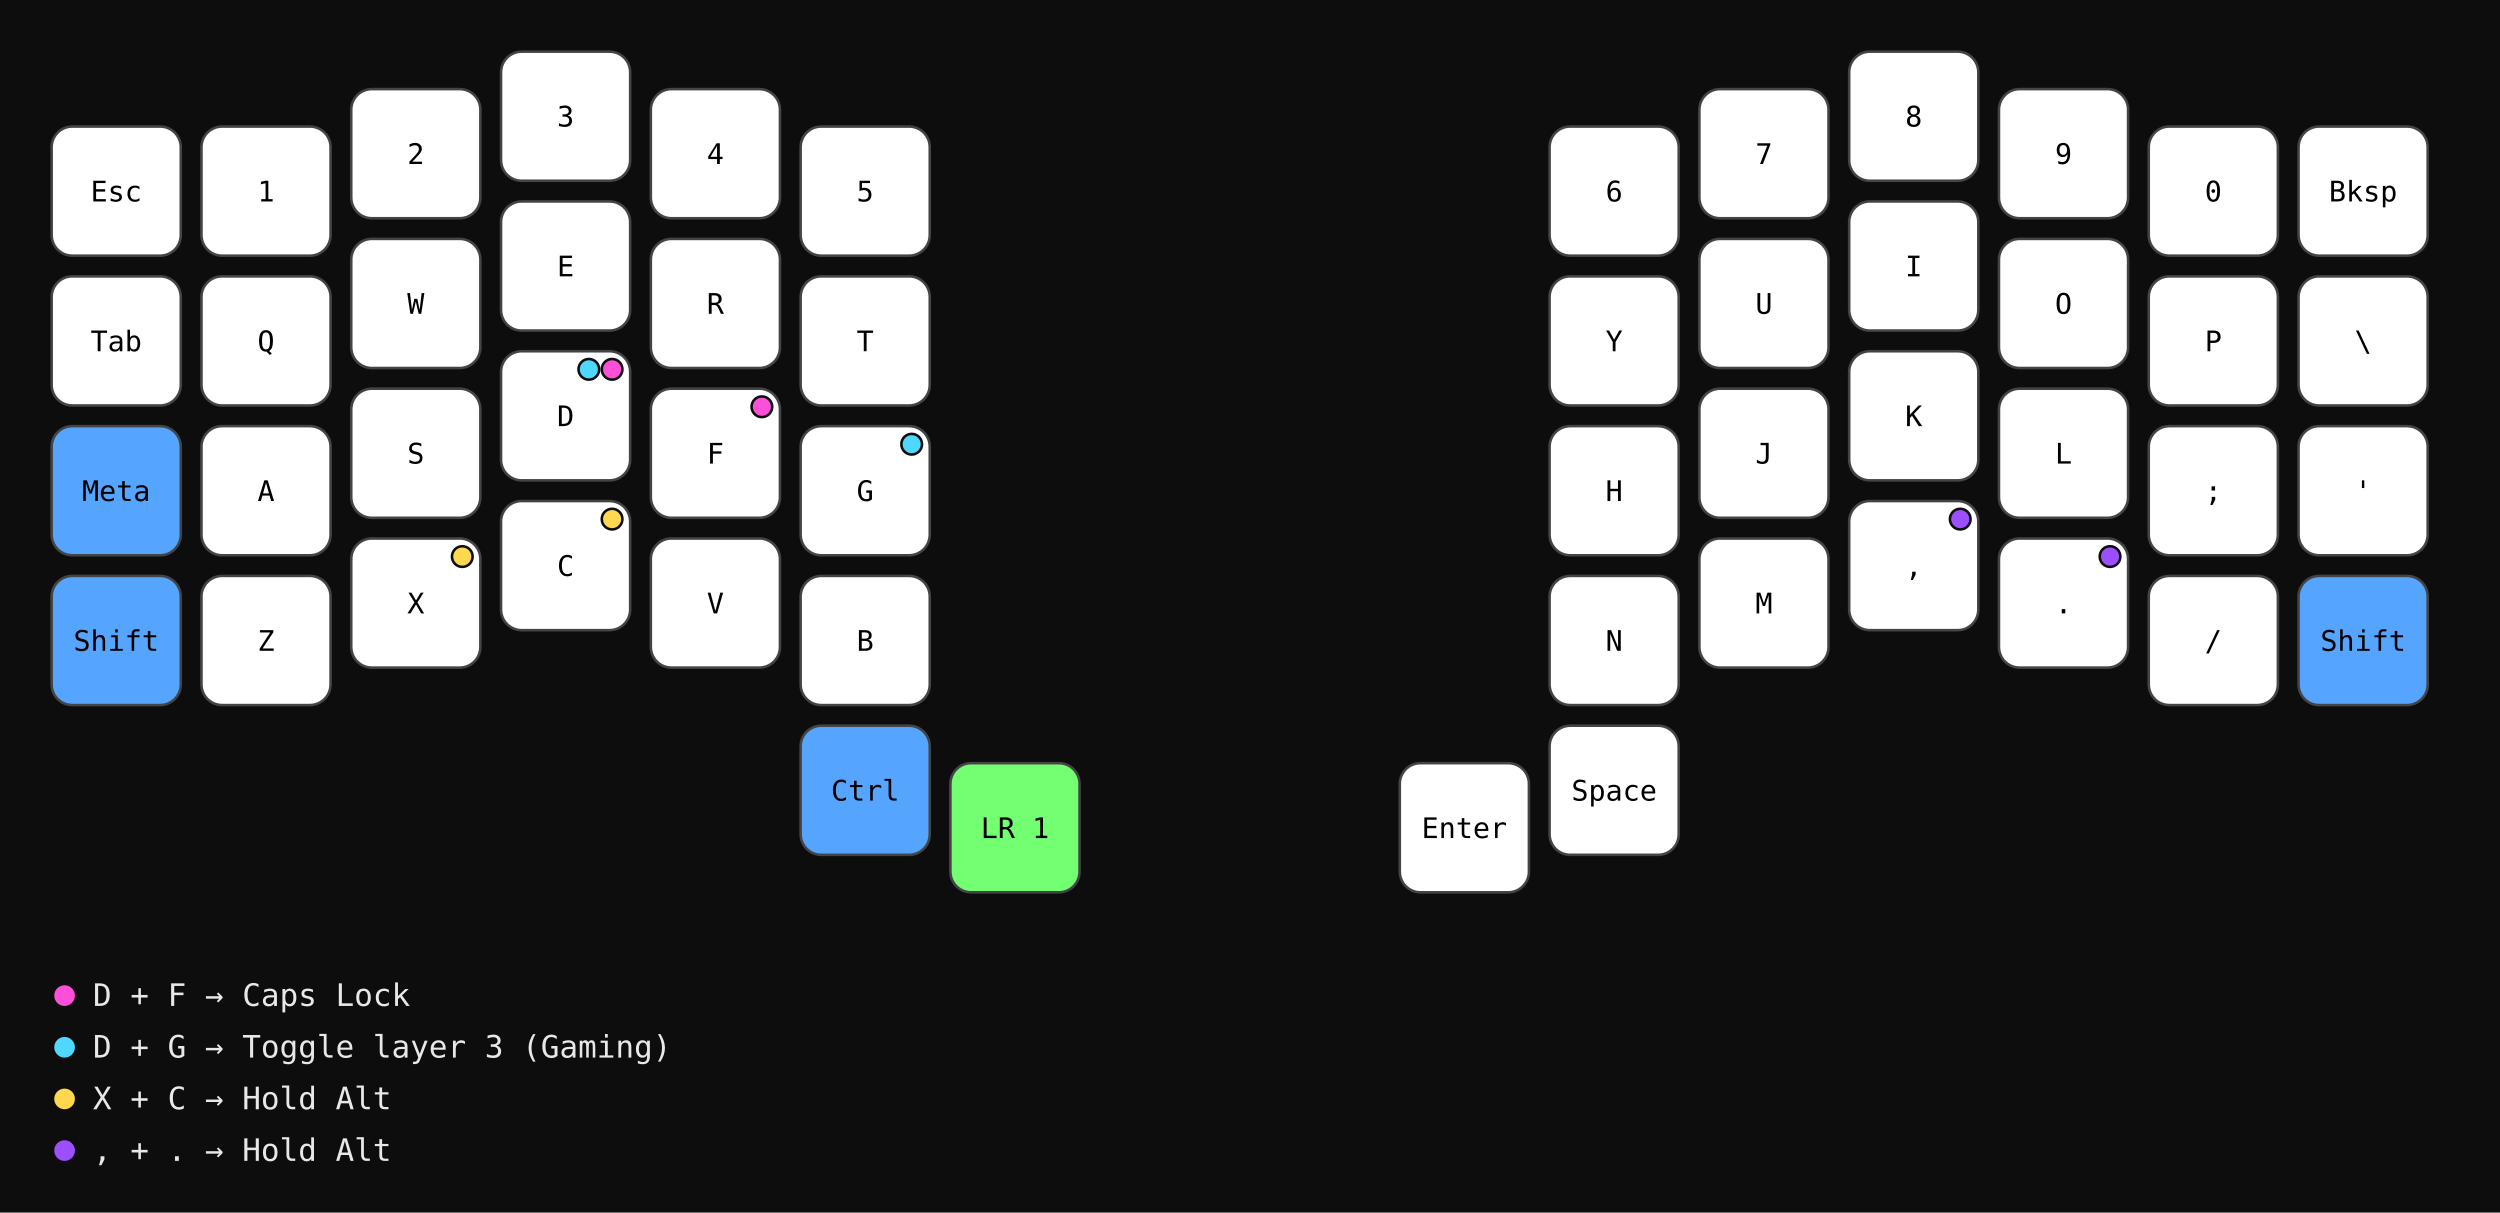
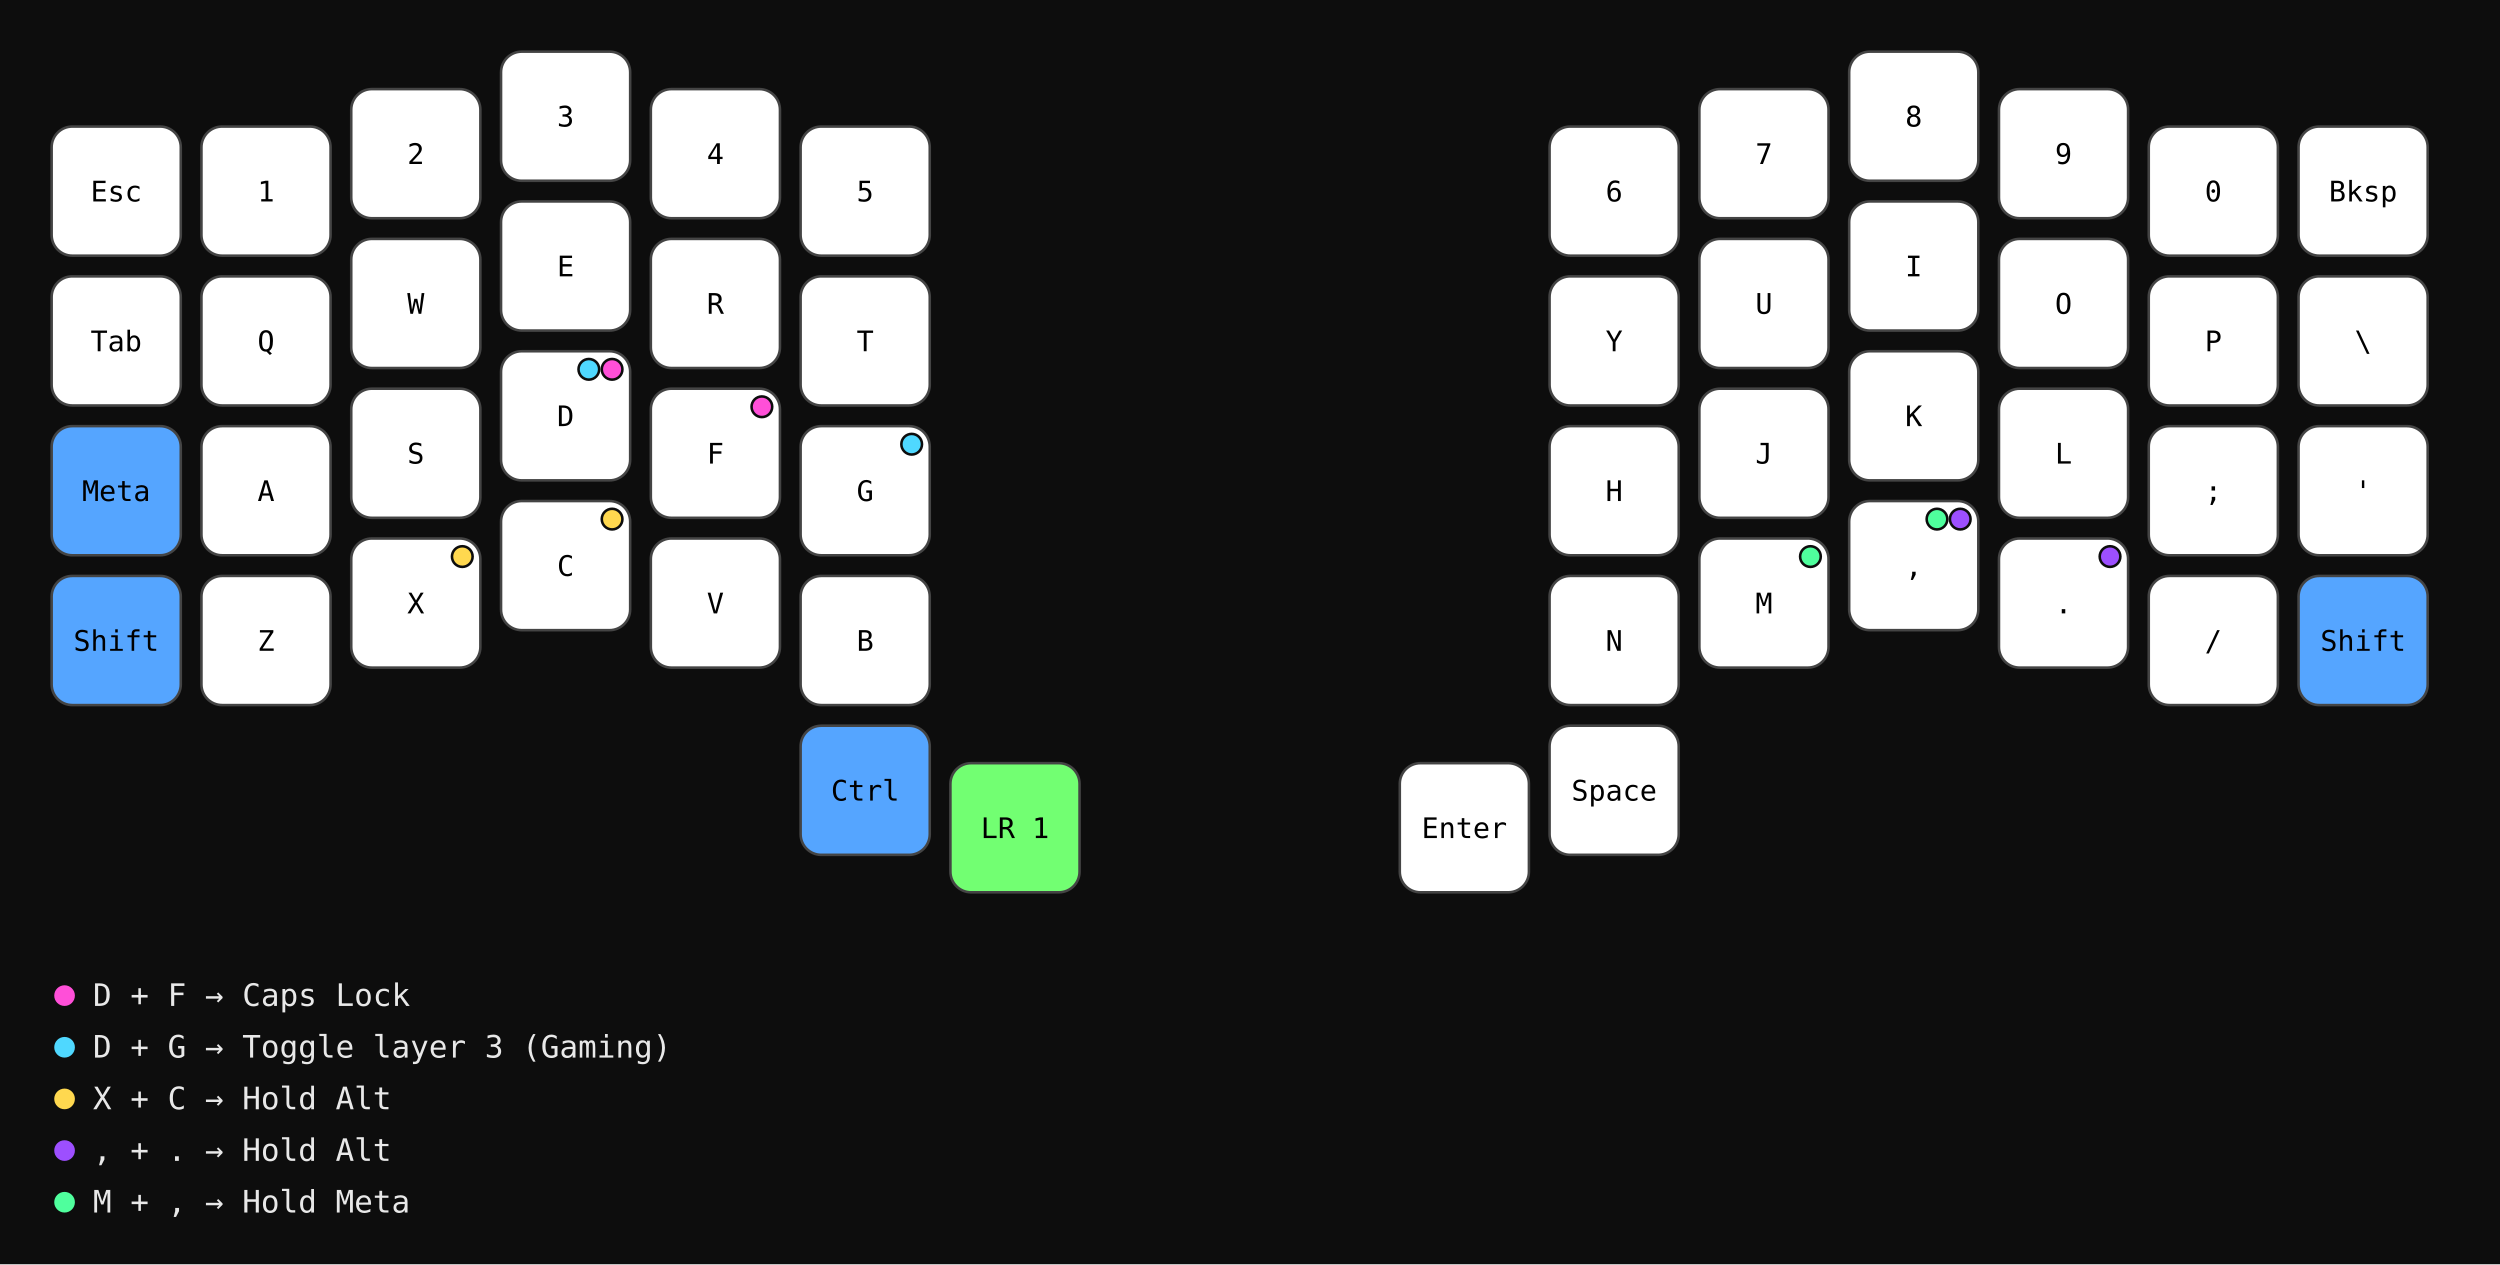
- <svg xmlns="http://www.w3.org/2000/svg" width="968" height="469.5" viewBox="0 0 968 469.5" font-family="monospace">
+ <svg xmlns="http://www.w3.org/2000/svg" width="968" height="489.5" viewBox="0 0 968 489.5" font-family="monospace">
  <rect width="100%" height="100%" fill="#0d0d0d" />
  <rect x="20" y="49.0" width="50" height="50" rx="8" fill="#ffffff" stroke="#444" stroke-width="1" />
  <text x="45.0" y="78.0" text-anchor="middle" font-size="11" fill="#000000">Esc</text>
  <rect x="78" y="49.0" width="50" height="50" rx="8" fill="#ffffff" stroke="#444" stroke-width="1" />
  <text x="103.0" y="78.0" text-anchor="middle" font-size="11" fill="#000000">1</text>
  <rect x="136" y="34.5" width="50" height="50" rx="8" fill="#ffffff" stroke="#444" stroke-width="1" />
  <text x="161.0" y="63.5" text-anchor="middle" font-size="11" fill="#000000">2</text>
  <rect x="194" y="20" width="50" height="50" rx="8" fill="#ffffff" stroke="#444" stroke-width="1" />
  <text x="219.0" y="49.0" text-anchor="middle" font-size="11" fill="#000000">3</text>
  <rect x="252" y="34.5" width="50" height="50" rx="8" fill="#ffffff" stroke="#444" stroke-width="1" />
  <text x="277.0" y="63.5" text-anchor="middle" font-size="11" fill="#000000">4</text>
  <rect x="310" y="49.0" width="50" height="50" rx="8" fill="#ffffff" stroke="#444" stroke-width="1" />
  <text x="335.0" y="78.0" text-anchor="middle" font-size="11" fill="#000000">5</text>
  <rect x="600" y="49.0" width="50" height="50" rx="8" fill="#ffffff" stroke="#444" stroke-width="1" />
  <text x="625.0" y="78.0" text-anchor="middle" font-size="11" fill="#000000">6</text>
  <rect x="658" y="34.5" width="50" height="50" rx="8" fill="#ffffff" stroke="#444" stroke-width="1" />
  <text x="683.0" y="63.5" text-anchor="middle" font-size="11" fill="#000000">7</text>
  <rect x="716" y="20" width="50" height="50" rx="8" fill="#ffffff" stroke="#444" stroke-width="1" />
  <text x="741.0" y="49.0" text-anchor="middle" font-size="11" fill="#000000">8</text>
  <rect x="774" y="34.5" width="50" height="50" rx="8" fill="#ffffff" stroke="#444" stroke-width="1" />
  <text x="799.0" y="63.5" text-anchor="middle" font-size="11" fill="#000000">9</text>
  <rect x="832" y="49.0" width="50" height="50" rx="8" fill="#ffffff" stroke="#444" stroke-width="1" />
  <text x="857.0" y="78.0" text-anchor="middle" font-size="11" fill="#000000">0</text>
  <rect x="890" y="49.0" width="50" height="50" rx="8" fill="#ffffff" stroke="#444" stroke-width="1" />
  <text x="915.0" y="78.0" text-anchor="middle" font-size="11" fill="#000000">Bksp</text>
  <rect x="20" y="107.0" width="50" height="50" rx="8" fill="#ffffff" stroke="#444" stroke-width="1" />
  <text x="45.0" y="136.0" text-anchor="middle" font-size="11" fill="#000000">Tab</text>
  <rect x="78" y="107.0" width="50" height="50" rx="8" fill="#ffffff" stroke="#444" stroke-width="1" />
  <text x="103.0" y="136.0" text-anchor="middle" font-size="11" fill="#000000">Q</text>
  <rect x="136" y="92.5" width="50" height="50" rx="8" fill="#ffffff" stroke="#444" stroke-width="1" />
  <text x="161.0" y="121.5" text-anchor="middle" font-size="11" fill="#000000">W</text>
  <rect x="194" y="78" width="50" height="50" rx="8" fill="#ffffff" stroke="#444" stroke-width="1" />
  <text x="219.0" y="107.0" text-anchor="middle" font-size="11" fill="#000000">E</text>
  <rect x="252" y="92.5" width="50" height="50" rx="8" fill="#ffffff" stroke="#444" stroke-width="1" />
  <text x="277.0" y="121.5" text-anchor="middle" font-size="11" fill="#000000">R</text>
  <rect x="310" y="107.0" width="50" height="50" rx="8" fill="#ffffff" stroke="#444" stroke-width="1" />
  <text x="335.0" y="136.0" text-anchor="middle" font-size="11" fill="#000000">T</text>
  <rect x="600" y="107.0" width="50" height="50" rx="8" fill="#ffffff" stroke="#444" stroke-width="1" />
  <text x="625.0" y="136.0" text-anchor="middle" font-size="11" fill="#000000">Y</text>
  <rect x="658" y="92.5" width="50" height="50" rx="8" fill="#ffffff" stroke="#444" stroke-width="1" />
  <text x="683.0" y="121.5" text-anchor="middle" font-size="11" fill="#000000">U</text>
  <rect x="716" y="78" width="50" height="50" rx="8" fill="#ffffff" stroke="#444" stroke-width="1" />
  <text x="741.0" y="107.0" text-anchor="middle" font-size="11" fill="#000000">I</text>
  <rect x="774" y="92.5" width="50" height="50" rx="8" fill="#ffffff" stroke="#444" stroke-width="1" />
  <text x="799.0" y="121.5" text-anchor="middle" font-size="11" fill="#000000">O</text>
  <rect x="832" y="107.0" width="50" height="50" rx="8" fill="#ffffff" stroke="#444" stroke-width="1" />
  <text x="857.0" y="136.0" text-anchor="middle" font-size="11" fill="#000000">P</text>
  <rect x="890" y="107.0" width="50" height="50" rx="8" fill="#ffffff" stroke="#444" stroke-width="1" />
  <text x="915.0" y="136.0" text-anchor="middle" font-size="11" fill="#000000">\</text>
  <rect x="20" y="165.0" width="50" height="50" rx="8" fill="#55a5ff" stroke="#444" stroke-width="1" />
  <text x="45.0" y="194.0" text-anchor="middle" font-size="11" fill="#000000">Meta</text>
  <rect x="78" y="165.0" width="50" height="50" rx="8" fill="#ffffff" stroke="#444" stroke-width="1" />
  <text x="103.0" y="194.0" text-anchor="middle" font-size="11" fill="#000000">A</text>
  <rect x="136" y="150.5" width="50" height="50" rx="8" fill="#ffffff" stroke="#444" stroke-width="1" />
  <text x="161.0" y="179.5" text-anchor="middle" font-size="11" fill="#000000">S</text>
  <rect x="194" y="136" width="50" height="50" rx="8" fill="#ffffff" stroke="#444" stroke-width="1" />
  <text x="219.0" y="165.0" text-anchor="middle" font-size="11" fill="#000000">D</text>
  <circle cx="237" cy="143" r="4" fill="#ff4fd8" stroke="#0d0d0d" stroke-width="1" />
  <circle cx="228" cy="143" r="4" fill="#4fd8ff" stroke="#0d0d0d" stroke-width="1" />
  <rect x="252" y="150.5" width="50" height="50" rx="8" fill="#ffffff" stroke="#444" stroke-width="1" />
  <text x="277.0" y="179.5" text-anchor="middle" font-size="11" fill="#000000">F</text>
  <circle cx="295" cy="157.5" r="4" fill="#ff4fd8" stroke="#0d0d0d" stroke-width="1" />
  <rect x="310" y="165.0" width="50" height="50" rx="8" fill="#ffffff" stroke="#444" stroke-width="1" />
  <text x="335.0" y="194.0" text-anchor="middle" font-size="11" fill="#000000">G</text>
  <circle cx="353" cy="172.0" r="4" fill="#4fd8ff" stroke="#0d0d0d" stroke-width="1" />
  <rect x="600" y="165.0" width="50" height="50" rx="8" fill="#ffffff" stroke="#444" stroke-width="1" />
  <text x="625.0" y="194.0" text-anchor="middle" font-size="11" fill="#000000">H</text>
  <rect x="658" y="150.5" width="50" height="50" rx="8" fill="#ffffff" stroke="#444" stroke-width="1" />
  <text x="683.0" y="179.5" text-anchor="middle" font-size="11" fill="#000000">J</text>
  <rect x="716" y="136" width="50" height="50" rx="8" fill="#ffffff" stroke="#444" stroke-width="1" />
  <text x="741.0" y="165.0" text-anchor="middle" font-size="11" fill="#000000">K</text>
  <rect x="774" y="150.5" width="50" height="50" rx="8" fill="#ffffff" stroke="#444" stroke-width="1" />
  <text x="799.0" y="179.5" text-anchor="middle" font-size="11" fill="#000000">L</text>
  <rect x="832" y="165.0" width="50" height="50" rx="8" fill="#ffffff" stroke="#444" stroke-width="1" />
  <text x="857.0" y="194.0" text-anchor="middle" font-size="11" fill="#000000">;</text>
  <rect x="890" y="165.0" width="50" height="50" rx="8" fill="#ffffff" stroke="#444" stroke-width="1" />
  <text x="915.0" y="194.0" text-anchor="middle" font-size="11" fill="#000000">'</text>
  <rect x="20" y="223.0" width="50" height="50" rx="8" fill="#55a5ff" stroke="#444" stroke-width="1" />
  <text x="45.0" y="252.0" text-anchor="middle" font-size="11" fill="#000000">Shift</text>
  <rect x="78" y="223.0" width="50" height="50" rx="8" fill="#ffffff" stroke="#444" stroke-width="1" />
  <text x="103.0" y="252.0" text-anchor="middle" font-size="11" fill="#000000">Z</text>
  <rect x="136" y="208.5" width="50" height="50" rx="8" fill="#ffffff" stroke="#444" stroke-width="1" />
  <text x="161.0" y="237.5" text-anchor="middle" font-size="11" fill="#000000">X</text>
  <circle cx="179" cy="215.5" r="4" fill="#ffd84f" stroke="#0d0d0d" stroke-width="1" />
  <rect x="194" y="194" width="50" height="50" rx="8" fill="#ffffff" stroke="#444" stroke-width="1" />
  <text x="219.0" y="223.0" text-anchor="middle" font-size="11" fill="#000000">C</text>
  <circle cx="237" cy="201" r="4" fill="#ffd84f" stroke="#0d0d0d" stroke-width="1" />
  <rect x="252" y="208.5" width="50" height="50" rx="8" fill="#ffffff" stroke="#444" stroke-width="1" />
  <text x="277.0" y="237.5" text-anchor="middle" font-size="11" fill="#000000">V</text>
  <rect x="310" y="223.0" width="50" height="50" rx="8" fill="#ffffff" stroke="#444" stroke-width="1" />
  <text x="335.0" y="252.0" text-anchor="middle" font-size="11" fill="#000000">B</text>
  <rect x="600" y="223.0" width="50" height="50" rx="8" fill="#ffffff" stroke="#444" stroke-width="1" />
  <text x="625.0" y="252.0" text-anchor="middle" font-size="11" fill="#000000">N</text>
  <rect x="658" y="208.5" width="50" height="50" rx="8" fill="#ffffff" stroke="#444" stroke-width="1" />
  <text x="683.0" y="237.5" text-anchor="middle" font-size="11" fill="#000000">M</text>
+   <circle cx="701" cy="215.5" r="4" fill="#4fff9d" stroke="#0d0d0d" stroke-width="1" />
  <rect x="716" y="194" width="50" height="50" rx="8" fill="#ffffff" stroke="#444" stroke-width="1" />
  <text x="741.0" y="223.0" text-anchor="middle" font-size="11" fill="#000000">,</text>
  <circle cx="759" cy="201" r="4" fill="#9d4fff" stroke="#0d0d0d" stroke-width="1" />
+   <circle cx="750" cy="201" r="4" fill="#4fff9d" stroke="#0d0d0d" stroke-width="1" />
  <rect x="774" y="208.5" width="50" height="50" rx="8" fill="#ffffff" stroke="#444" stroke-width="1" />
  <text x="799.0" y="237.5" text-anchor="middle" font-size="11" fill="#000000">.</text>
  <circle cx="817" cy="215.5" r="4" fill="#9d4fff" stroke="#0d0d0d" stroke-width="1" />
  <rect x="832" y="223.0" width="50" height="50" rx="8" fill="#ffffff" stroke="#444" stroke-width="1" />
  <text x="857.0" y="252.0" text-anchor="middle" font-size="11" fill="#000000">/</text>
  <rect x="890" y="223.0" width="50" height="50" rx="8" fill="#55a5ff" stroke="#444" stroke-width="1" />
  <text x="915.0" y="252.0" text-anchor="middle" font-size="11" fill="#000000">Shift</text>
  <rect x="310" y="281.0" width="50" height="50" rx="8" fill="#55a5ff" stroke="#444" stroke-width="1" />
  <text x="335.0" y="310.0" text-anchor="middle" font-size="11" fill="#000000">Ctrl</text>
  <rect x="368" y="295.5" width="50" height="50" rx="8" fill="#72ff72" stroke="#444" stroke-width="1" />
  <text x="393.0" y="324.5" text-anchor="middle" font-size="11" fill="#000000">LR 1</text>
  <rect x="542" y="295.5" width="50" height="50" rx="8" fill="#ffffff" stroke="#444" stroke-width="1" />
  <text x="567.0" y="324.5" text-anchor="middle" font-size="11" fill="#000000">Enter</text>
  <rect x="600" y="281.0" width="50" height="50" rx="8" fill="#ffffff" stroke="#444" stroke-width="1" />
  <text x="625.0" y="310.0" text-anchor="middle" font-size="11" fill="#000000">Space</text>
  <circle cx="25" cy="385.5" r="4" fill="#ff4fd8" />
  <text x="36" y="389.5" font-size="12" fill="#e8e8e8">D + F → Caps Lock</text>
  <circle cx="25" cy="405.5" r="4" fill="#4fd8ff" />
  <text x="36" y="409.5" font-size="12" fill="#e8e8e8">D + G → Toggle layer 3 (Gaming)</text>
  <circle cx="25" cy="425.5" r="4" fill="#ffd84f" />
  <text x="36" y="429.5" font-size="12" fill="#e8e8e8">X + C → Hold Alt</text>
  <circle cx="25" cy="445.5" r="4" fill="#9d4fff" />
  <text x="36" y="449.5" font-size="12" fill="#e8e8e8">, + . → Hold Alt</text>
+   <circle cx="25" cy="465.5" r="4" fill="#4fff9d" />
+   <text x="36" y="469.5" font-size="12" fill="#e8e8e8">M + , → Hold Meta</text>
</svg>
